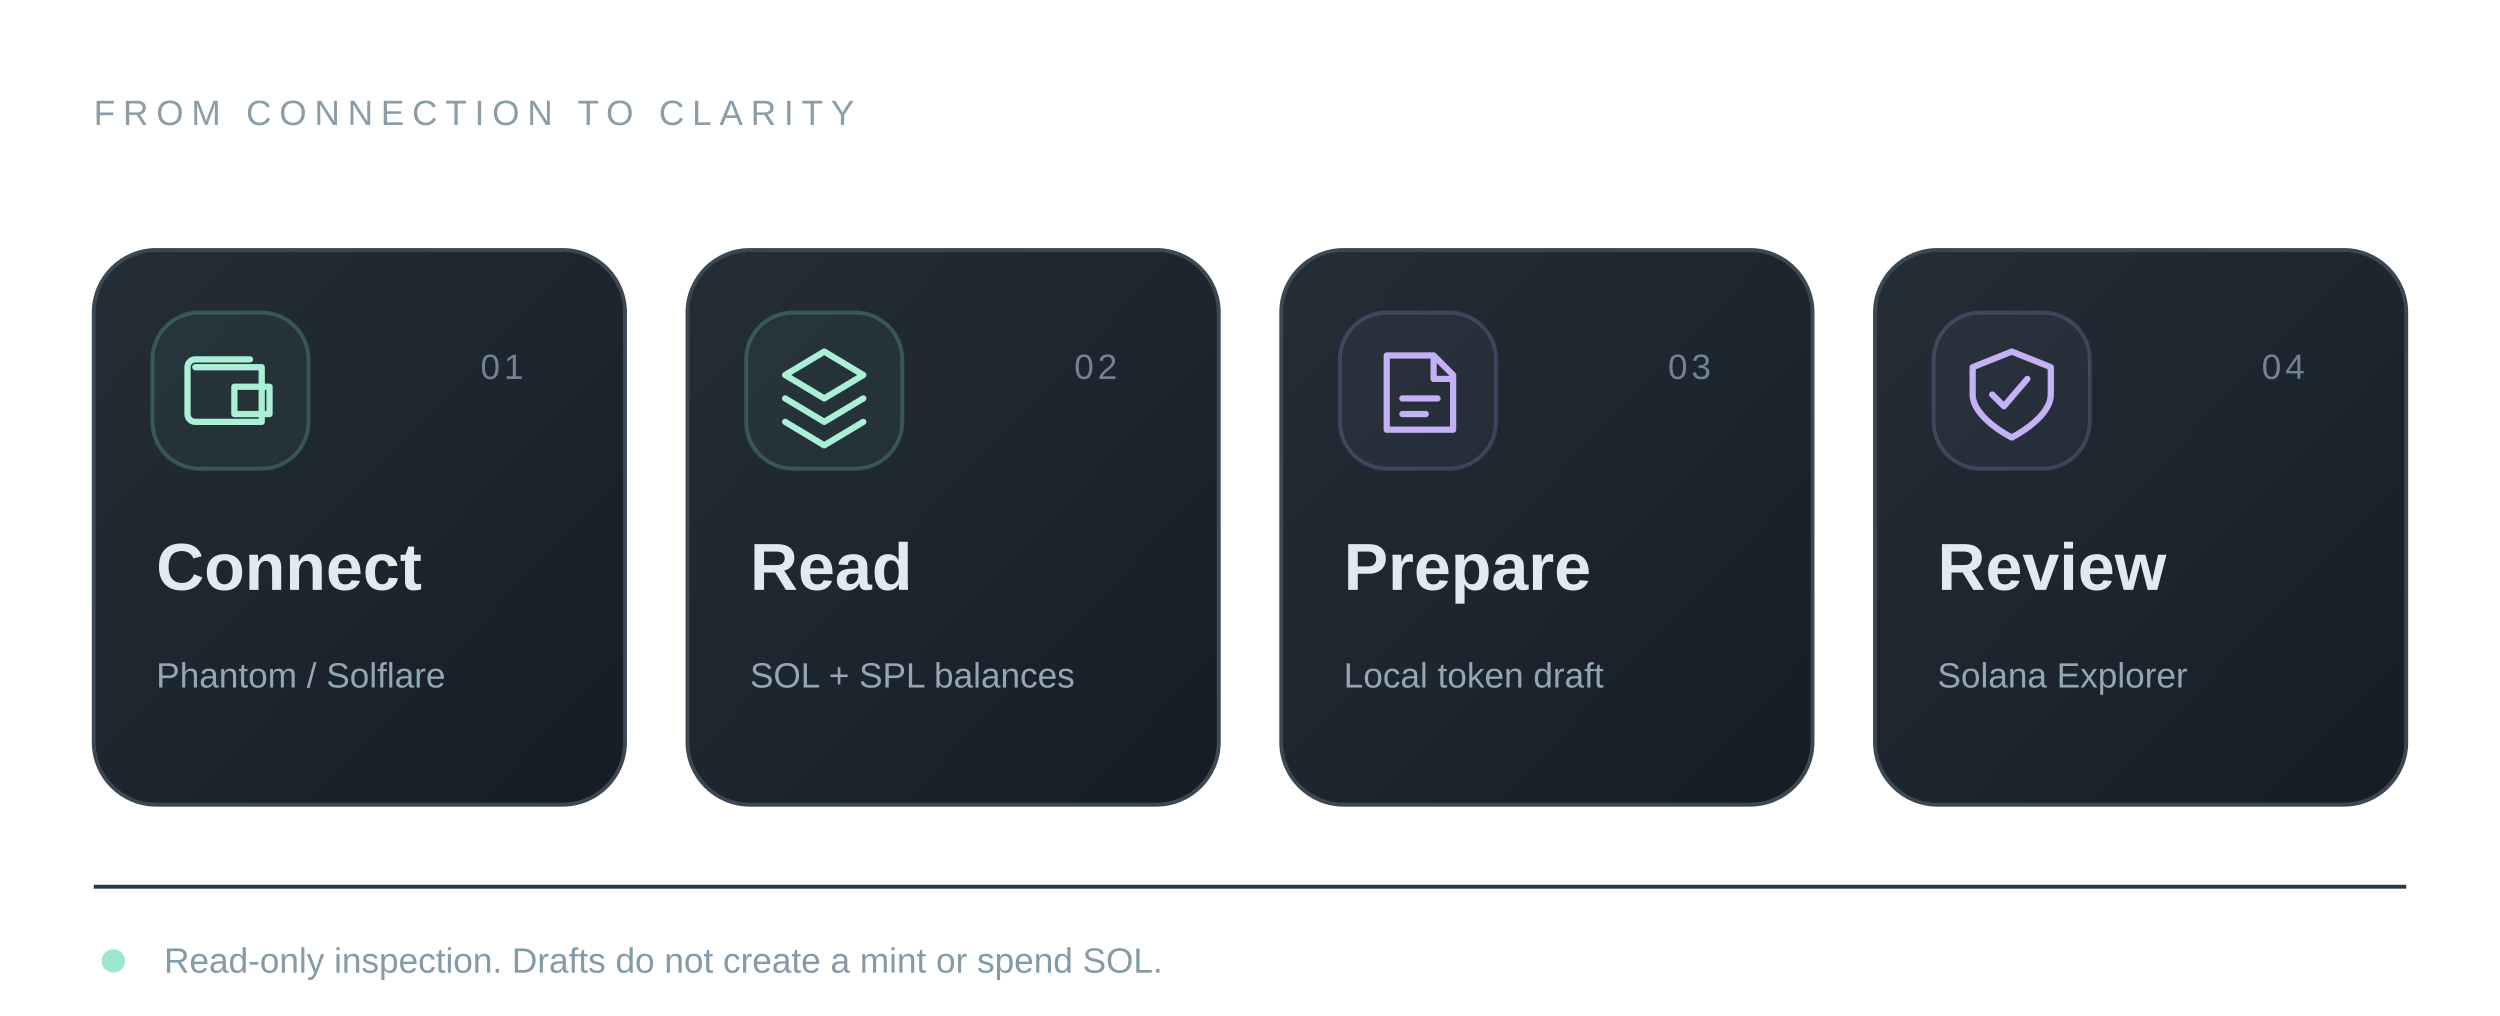
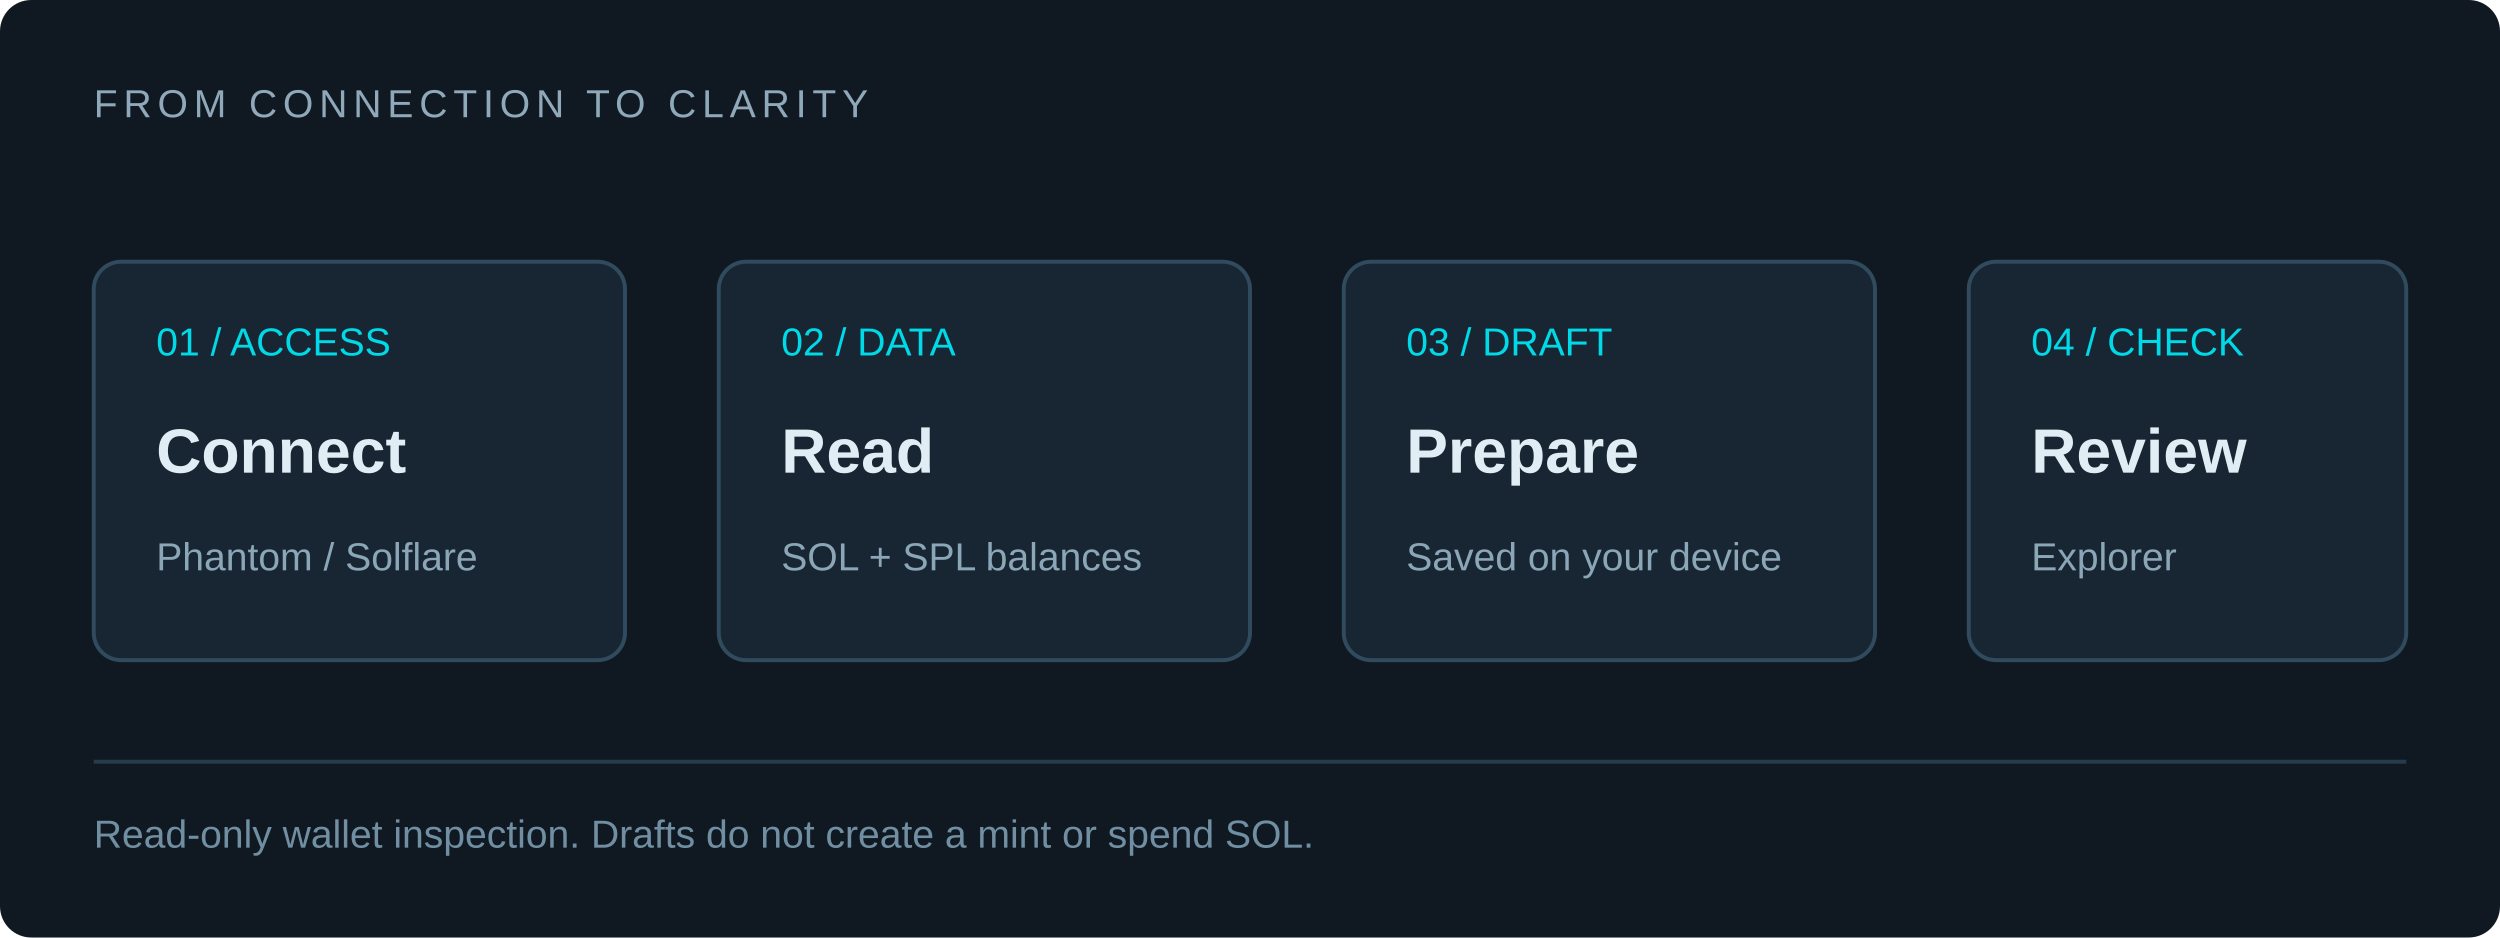
- <svg xmlns="http://www.w3.org/2000/svg" width="640" height="260" viewBox="0 0 640 260" role="img" aria-labelledby="title desc">
+ <svg xmlns="http://www.w3.org/2000/svg" width="640" height="240" viewBox="0 0 640 240" role="img" aria-labelledby="title desc">
  <defs>
-     <linearGradient id="panel" x2="1" y2="1">
-       <stop stop-color="#242e37" />
-       <stop offset="1" stop-color="#161c25" />
-     </linearGradient>
    <linearGradient id="line">
-       <stop stop-color="#9ce8cc" />
-       <stop offset="1" stop-color="#b5a0ef" />
+       <stop stop-color="#00d9e8" />
+       <stop offset="1" stop-color="#a78bfa" />
    </linearGradient>
  </defs>
-   <g font-family="Arial,sans-serif">
-     <text x="24" y="32" fill="#8c9daa" font-size="9" letter-spacing="2">FROM CONNECTION TO CLARITY</text>
-     <path d="M87 105h467" stroke="url(#line)" stroke-opacity=".35" stroke-dasharray="3 5" />
-     <g fill="url(#panel)" stroke="#3b4854">
-       <rect x="24" y="64" width="136" height="142" rx="16" />
-       <rect x="176" y="64" width="136" height="142" rx="16" />
-       <rect x="328" y="64" width="136" height="142" rx="16" />
-       <rect x="480" y="64" width="136" height="142" rx="16" />
+   <rect width="640" height="240" rx="8" fill="#101922" />
+   <g fill="none" stroke="url(#line)" stroke-width="2">
+     <path d="M160 114H200M320 114H360M480 114H520" />
+     <path d="m190 110 10 4-10 4m160-8 10 4-10 4m160-8 10 4-10 4" />
+   </g>
+   <g font-family="Arial,Helvetica,sans-serif">
+     <text x="24" y="30" fill="#8fa9ba" font-size="10" letter-spacing="1.5">FROM CONNECTION TO CLARITY</text>
+     <g fill="#172632" stroke="#314b5e">
+       <rect x="24" y="67" width="136" height="102" rx="7" />
+       <rect x="184" y="67" width="136" height="102" rx="7" />
+       <rect x="344" y="67" width="136" height="102" rx="7" />
+       <rect x="504" y="67" width="112" height="102" rx="7" />
    </g>
-     <g fill="#8cf2cd0d" stroke="#8cf2cd35">
-       <rect x="39" y="80" width="40" height="40" rx="12" />
-       <rect x="191" y="80" width="40" height="40" rx="12" />
+     <g fill="#00d9e8" font-size="10">
+       <text x="40" y="91">01 / ACCESS</text>
+       <text x="200" y="91">02 / DATA</text>
+       <text x="360" y="91">03 / DRAFT</text>
+       <text x="520" y="91">04 / CHECK</text>
    </g>
-     <g fill="#b6a0ef0d" stroke="#b6a0ef35">
-       <rect x="343" y="80" width="40" height="40" rx="12" />
-       <rect x="495" y="80" width="40" height="40" rx="12" />
+     <g fill="#e0edf5" font-size="16" font-weight="600">
+       <text x="40" y="121">Connect</text>
+       <text x="200" y="121">Read</text>
+       <text x="360" y="121">Prepare</text>
+       <text x="520" y="121">Review</text>
    </g>
-     <g fill="none" stroke="#abefd6" stroke-width="1.6" stroke-linecap="round" stroke-linejoin="round">
-       <path d="M50 94h17v14H50a2 2 0 0 1-2-2V94a2 2 0 0 1 2-2h14m-4 7h9v7h-9z" />
-       <path d="m211 90 10 6-10 6-10-6zm-10 12 10 6 10-6m-20 6 10 6 10-6" />
+     <g fill="#8ba6b7" font-size="10">
+       <text x="40" y="146">Phantom / Solflare</text>
+       <text x="200" y="146">SOL + SPL balances</text>
+       <text x="360" y="146">Saved on your device</text>
+       <text x="520" y="146">Explorer</text>
    </g>
-     <g fill="none" stroke="#c5b1f5" stroke-width="1.6" stroke-linecap="round" stroke-linejoin="round">
-       <path d="M355 91h12l5 5v14h-17zm12 0v6h5m-13 5h9m-9 4h6" />
-       <path d="m515 90 10 4v7c0 6-10 11-10 11s-10-5-10-11v-7zm-5 11 3 3 6-7" />
-     </g>
-     <g fill="#708491" font-size="9" letter-spacing="1">
-       <text x="123" y="97">01</text>
-       <text x="275" y="97">02</text>
-       <text x="427" y="97">03</text>
-       <text x="579" y="97">04</text>
-     </g>
-     <g fill="#e1eaf0" font-size="17" font-weight="600">
-       <text x="40" y="151">Connect</text>
-       <text x="192" y="151">Read</text>
-       <text x="344" y="151">Prepare</text>
-       <text x="496" y="151">Review</text>
-     </g>
-     <g fill="#92a6b3" font-size="9">
-       <text x="40" y="176">Phantom / Solflare</text>
-       <text x="192" y="176">SOL + SPL balances</text>
-       <text x="344" y="176">Local token draft</text>
-       <text x="496" y="176">Solana Explorer</text>
-     </g>
-     <path d="M24 227h592" stroke="#2c3843" />
-     <circle cx="29" cy="246" r="3" fill="#9ce8cc" />
-     <text x="42" y="249" fill="#839aa8" font-size="9">Read-only inspection. Drafts do not create a mint or spend SOL.</text>
+     <path d="M24 195H616" stroke="#263c4c" />
+     <text x="24" y="217" fill="#718fa2" font-size="10">Read-only wallet inspection. Drafts do not create a mint or spend SOL.</text>
  </g>
</svg>
